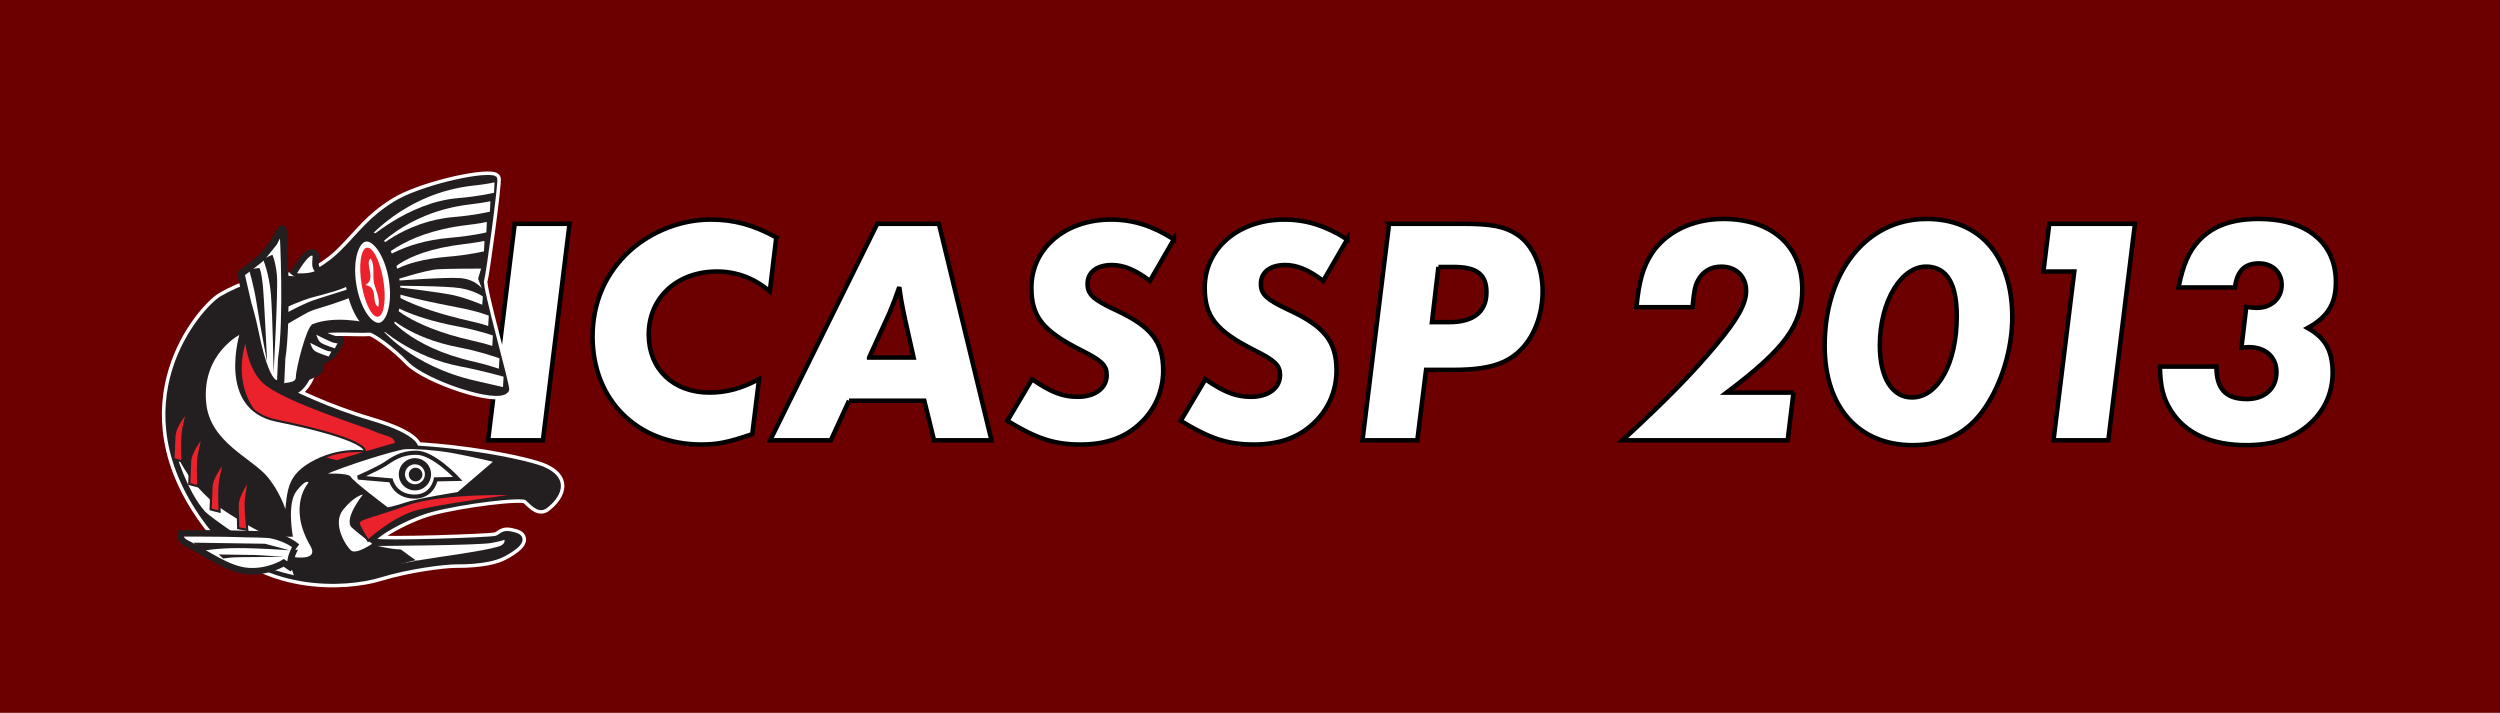
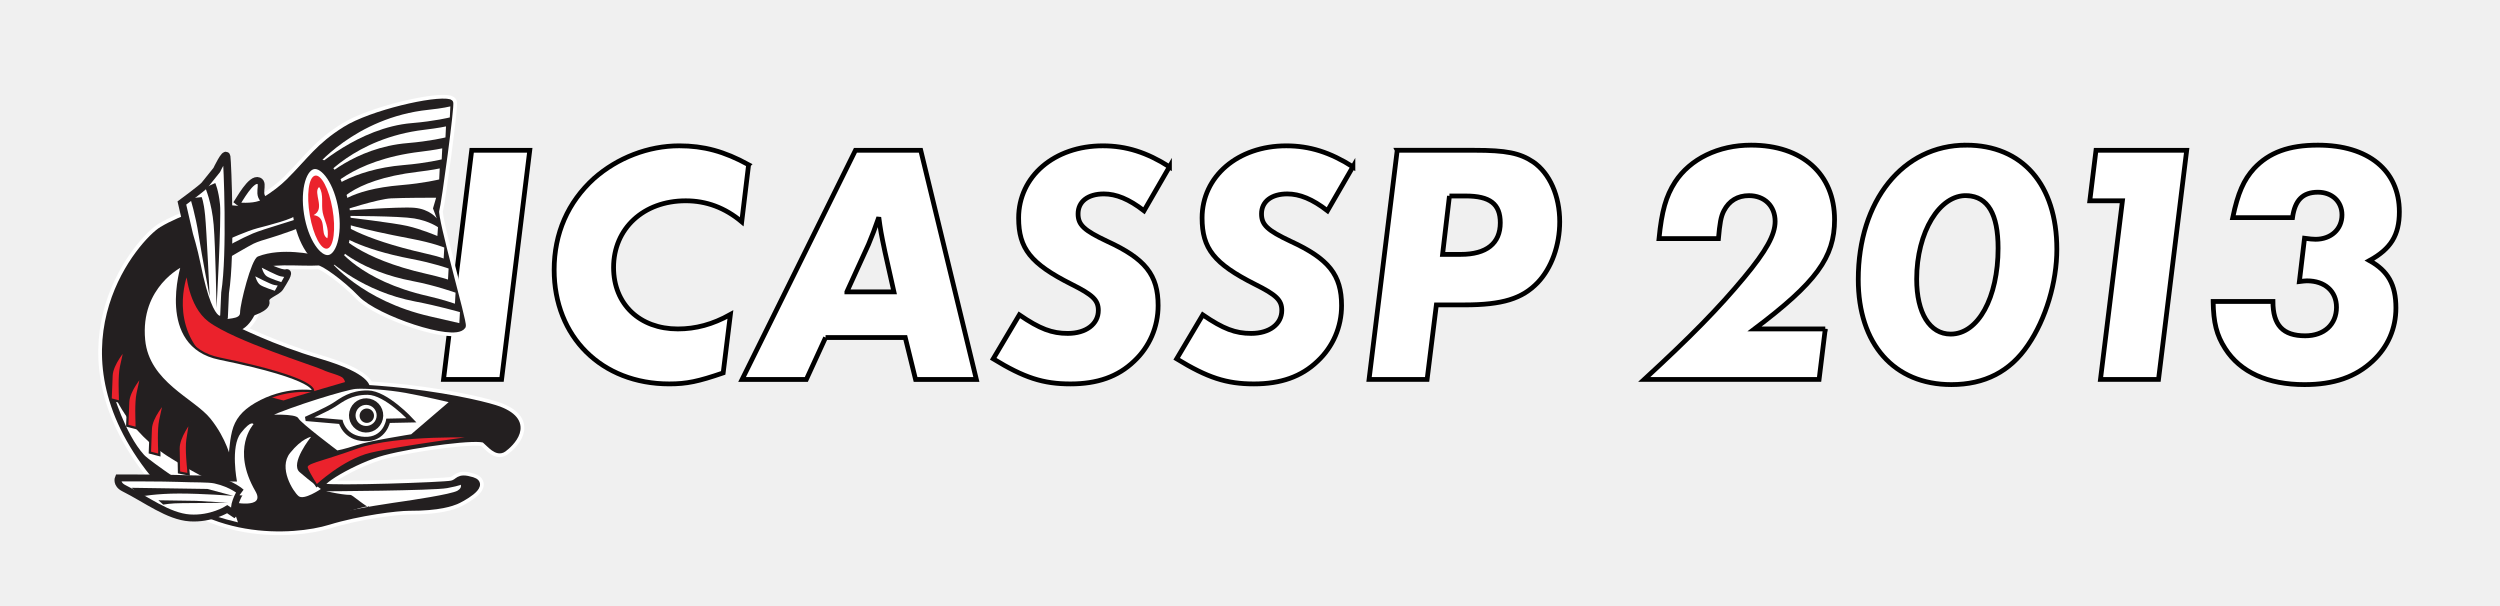
- <svg xmlns="http://www.w3.org/2000/svg" width="434.643" height="123.929" id="svg6052" version="1.1">
+ <svg xmlns="http://www.w3.org/2000/svg" width="410.637" height="99.483" id="svg6052" version="1.1">
  <defs id="defs6054">
    <clipPath id="clipPath3071" clipPathUnits="userSpaceOnUse">
      <path id="path3073" d="m 226.501,715.58 302.998,0 0,58.42 -302.998,0 0,-58.42 z" />
    </clipPath>
    <clipPath id="clipPath3047" clipPathUnits="userSpaceOnUse">
      <path id="path3049" d="m 226.501,715.58 302.998,0 0,58.42 -302.998,0 0,-58.42 z" />
    </clipPath>
    <clipPath id="clipPath3015" clipPathUnits="userSpaceOnUse">
      <path id="path3017" d="m 226.501,715.58 302.998,0 0,58.42 -302.998,0 0,-58.42 z" />
    </clipPath>
    <clipPath id="clipPath2999" clipPathUnits="userSpaceOnUse">
      <path id="path3001" d="m 226.501,715.58 302.998,0 0,58.42 -302.998,0 0,-58.42 z" />
    </clipPath>
  </defs>
-   <g id="layer2" transform="translate(-157.303,-464.5621)">
-     <rect style="color:#000000;fill:#6c0000;fill-opacity:1;fill-rule:nonzero;stroke:none;stroke-width:2;marker:none;visibility:visible;display:inline;overflow:visible;enable-background:accumulate" id="rect7646" width="434.643" height="123.929" x="157.303" y="464.562" />
+   <g id="layer2" transform="translate(-169.306,-478.7849)" style="display:none">
+     <rect style="color:#000000;fill:#6c0000;fill-opacity:1;fill-rule:nonzero;stroke:none;stroke-width:2;marker:none;visibility:visible;display:inline;overflow:visible;enable-background:accumulate" id="rect7646" width="410.637" height="99.483" x="169.306" y="478.785" />
  </g>
-   <g id="layer1" transform="translate(-157.303,-464.5621)">
+   <g id="layer1" transform="translate(-169.306,-478.7849)">
    <g id="g2995" transform="matrix(1.25,0,0,-1.25,-97.3044,1462.992)" />
    <g id="g8867" transform="translate(-0.3755353,-1.835752)">
      <g id="g8727">
        <path id="path3009" style="fill:#ffffff;fill-opacity:1;stroke:#000000;stroke-width:0.784;stroke-linecap:butt;stroke-linejoin:miter;stroke-miterlimit:4;stroke-opacity:1;stroke-dasharray:none" d="m 256.698,505.307 -9.536,0 -4.628,37.639 9.536,0 4.628,-37.639 z" />
        <path id="path3021" style="fill:#ffffff;fill-opacity:1;stroke:#000000;stroke-width:0.784;stroke-linecap:butt;stroke-linejoin:miter;stroke-miterlimit:4;stroke-opacity:1;stroke-dasharray:none" d="m 292.643,507.677 c -4.006,-2.201 -7.393,-3.104 -11.399,-3.104 -5.079,0 -10.158,1.975 -13.995,5.361 -4.289,3.894 -6.546,9.029 -6.546,15.01 0,11.004 7.787,18.735 18.905,18.735 2.877,0 4.74,-0.395 8.859,-1.806 l 1.185,-9.592 c -2.934,1.636 -5.699,2.37 -8.634,2.37 -6.264,0 -10.553,-4.064 -10.553,-10.101 0,-6.376 4.91,-10.947 11.851,-10.947 3.385,0 6.433,1.129 9.197,3.442 l 1.129,-9.367 z" />
        <path id="path3025" style="fill:#ffffff;fill-opacity:1;stroke:#000000;stroke-width:0.784;stroke-linecap:butt;stroke-linejoin:miter;stroke-miterlimit:4;stroke-opacity:1;stroke-dasharray:none" d="m 305.283,536.062 13.091,0 1.694,6.885 9.988,0 -9.141,-37.64 -10.721,0 -18.622,37.64 10.553,0 3.16,-6.885 z m 3.499,-7.505 3.555,-7.787 c 0.564,-1.355 1.073,-2.652 1.692,-4.457 0.282,2.087 0.339,2.482 1.016,5.699 l 1.468,6.546 -7.731,0 z" />
        <path id="path3029" style="fill:#ffffff;fill-opacity:1;stroke:#000000;stroke-width:0.784;stroke-linecap:butt;stroke-linejoin:miter;stroke-miterlimit:4;stroke-opacity:1;stroke-dasharray:none" d="m 361.769,508.016 c -3.724,-2.37 -7.11,-3.442 -10.947,-3.442 -7.956,0 -13.825,5.022 -13.825,11.85 0,5.022 1.975,7.506 8.69,10.891 3.499,1.75 4.401,2.596 4.401,4.289 0,2.257 -2.031,3.781 -5.022,3.781 -2.595,0 -4.57,-0.734 -7.956,-3.047 l -4.289,7.223 c 5.079,3.104 8.182,4.12 12.697,4.12 4.401,0 7.786,-1.185 10.439,-3.724 2.54,-2.371 3.95,-5.644 3.95,-9.143 0,-5.022 -2.087,-7.674 -8.351,-10.553 -3.837,-1.805 -4.796,-2.709 -4.796,-4.514 0,-2.031 1.636,-3.274 4.232,-3.274 2.031,0 4.119,0.848 6.601,2.765 l 4.176,-7.223 z" />
        <path id="path3033" style="fill:#ffffff;fill-opacity:1;stroke:#000000;stroke-width:0.784;stroke-linecap:butt;stroke-linejoin:miter;stroke-miterlimit:4;stroke-opacity:1;stroke-dasharray:none" d="m 391.902,508.016 c -3.725,-2.37 -7.11,-3.442 -10.947,-3.442 -7.956,0 -13.825,5.022 -13.825,11.85 0,5.022 1.975,7.506 8.69,10.891 3.499,1.75 4.401,2.596 4.401,4.289 0,2.257 -2.031,3.781 -5.022,3.781 -2.595,0 -4.57,-0.734 -7.956,-3.047 l -4.289,7.223 c 5.079,3.104 8.182,4.12 12.697,4.12 4.401,0 7.786,-1.185 10.439,-3.724 2.54,-2.371 3.95,-5.644 3.95,-9.143 0,-5.022 -2.087,-7.674 -8.351,-10.553 -3.837,-1.805 -4.796,-2.709 -4.796,-4.514 0,-2.031 1.636,-3.274 4.232,-3.274 2.031,0 4.119,0.848 6.601,2.765 l 4.176,-7.223 z" />
        <path id="path3037" style="fill:#ffffff;fill-opacity:1;stroke:#000000;stroke-width:0.784;stroke-linecap:butt;stroke-linejoin:miter;stroke-miterlimit:4;stroke-opacity:1;stroke-dasharray:none" d="m 399.181,505.307 -4.628,37.639 9.537,0 1.522,-12.245 4.628,0 c 6.207,0 9.48,-1.016 12.02,-3.669 2.257,-2.37 3.611,-6.094 3.611,-9.988 0,-4.232 -1.636,-7.956 -4.345,-9.819 -2.201,-1.468 -4.457,-1.919 -9.65,-1.919 l -12.696,0 z m 8.578,7.505 2.652,0 c 4.006,0 5.699,1.298 5.699,4.401 0,3.386 -2.257,5.192 -6.489,5.192 l -2.991,0 1.129,-9.594 z" />
        <path id="path3041" style="fill:#ffffff;fill-opacity:1;stroke:#000000;stroke-width:0.784;stroke-linecap:butt;stroke-linejoin:miter;stroke-miterlimit:4;stroke-opacity:1;stroke-dasharray:none" d="m 469.492,534.651 -11.625,0 c 10.101,-7.617 13.149,-11.738 13.149,-17.945 0,-7.505 -5.305,-12.245 -13.713,-12.245 -5.361,0 -9.989,2.257 -12.471,6.037 -1.524,2.37 -2.201,4.798 -2.652,9.311 l 9.762,0 c 0.226,-2.482 0.395,-3.611 0.902,-4.571 0.848,-1.636 2.257,-2.482 4.12,-2.482 2.54,0 4.289,1.692 4.289,4.232 0,2.201 -1.468,4.853 -5.079,9.197 -4.12,4.966 -8.746,9.706 -16.421,16.76 l 28.723,0 1.016,-8.295 z" />
        <path id="path3057" style="fill:#ffffff;fill-opacity:1;stroke:#000000;stroke-width:0.784;stroke-linecap:butt;stroke-linejoin:miter;stroke-miterlimit:4;stroke-opacity:1;stroke-dasharray:none" d="m 492.629,504.461 c -10.383,0 -17.719,9.141 -17.719,22.064 0,10.609 5.869,17.267 15.293,17.267 5.474,0 9.649,-2.144 12.584,-6.489 2.934,-4.289 4.74,-10.328 4.74,-15.744 0,-10.609 -5.643,-17.099 -14.898,-17.099 z m 0.169,8.295 c 3.386,0.17 5.079,2.991 5.079,8.634 0,8.126 -3.272,14.107 -7.786,14.107 -3.442,0 -5.588,-3.442 -5.588,-9.029 0,-7.731 3.781,-13.938 8.295,-13.713 z" />
        <path id="path3065" style="fill:#ffffff;fill-opacity:1;stroke:#000000;stroke-width:0.784;stroke-linecap:butt;stroke-linejoin:miter;stroke-miterlimit:4;stroke-opacity:1;stroke-dasharray:none" d="m 528.856,505.307 -14.898,0 -1.016,8.295 5.361,0 -3.611,29.344 9.536,0 4.628,-37.639 z" />
        <path id="path3077" style="fill:#ffffff;fill-opacity:1;stroke:#000000;stroke-width:0.784;stroke-linecap:butt;stroke-linejoin:miter;stroke-miterlimit:4;stroke-opacity:1;stroke-dasharray:none" d="m 533.201,530.137 c 0.056,3.499 0.564,5.53 1.975,7.731 2.482,3.894 6.997,5.925 13.035,5.925 4.798,0 8.409,-1.241 11.23,-3.894 2.482,-2.314 3.781,-5.361 3.781,-8.69 0,-3.837 -1.299,-6.095 -4.346,-7.787 3.499,-1.919 4.91,-4.176 4.91,-8.014 0,-6.771 -5.079,-10.947 -13.374,-10.947 -4.74,0 -8.014,1.185 -10.496,3.837 -1.692,1.863 -2.652,4.006 -3.499,8.07 l 9.819,0 c 0.395,-2.879 1.694,-4.176 4.176,-4.176 2.314,0 3.95,1.524 3.95,3.725 0,2.37 -1.806,4.006 -4.345,4.006 -0.507,0 -0.902,-0.056 -1.806,-0.17 l -0.846,7.111 c 0.451,-0.058 1.016,-0.114 1.241,-0.114 2.935,0 4.854,1.694 4.854,4.345 0,2.822 -2.033,4.684 -5.135,4.684 -3.669,0 -5.305,-1.749 -5.305,-5.643 l -9.819,0 z" />
      </g>
      <g id="g8739">
        <g id="g3079" transform="matrix(1.25,0,0,-1.25,226.4262,501.947)">
          <path d="m 0,0 c -3.518,-2.211 -4.544,-3.983 -7.404,-6.829 -1.607,-1.601 -4.813,-3.831 -6.899,-3.594 -2.878,0.326 -7.196,-1.19 -9.775,-2.731 -2.483,-1.483 -14.372,-14.687 -1.772,-31.283 7.036,-9.272 19.099,-8.405 23.575,-7.026 4.073,1.254 9.112,1.86 10.606,1.855 4.077,-0.015 5.671,0.647 6.177,0.842 0.507,0.195 4.111,2.089 2.141,2.685 -1.971,0.595 -1.646,-0.247 -2.723,-0.467 -1.075,-0.222 -15.5,-0.713 -16.887,-0.375 -1.386,0.337 4.193,3.606 7.906,4.589 4.328,1.146 12.681,2.201 13.392,1.604 0.713,-0.596 1.59,-1.771 2.42,-1.162 0.829,0.61 3.925,3.38 -0.61,5.109 -1.019,0.39 -5.351,1.562 -12.241,2.368 -2.286,0.267 -5.137,0.446 -5.137,0.446 0,0 0.344,1.517 -6.203,3.447 -6.544,1.931 -10.687,4.202 -11.718,4.534 -1.187,0.383 3.359,-2.586 4.156,7.874 0.09,1.187 5.167,0.588 7.463,0.745 0.616,0.043 3.588,-2.076 5.619,-4.195 2.336,-2.441 12.193,-5.765 13.273,-4.213 0.233,0.335 -3.785,14.196 -3.486,15.182 0.298,0.984 2.063,14.097 1.828,14.162 C 11.82,4.082 3.403,2.137 0,0" style="fill:#231f20;fill-opacity:1;fill-rule:nonzero;stroke:none" id="path3081" />
        </g>
        <g id="g3083" transform="matrix(1.25,0,0,-1.25,226.4262,501.947)">
          <path d="m 0,0 c -3.518,-2.211 -4.544,-3.983 -7.404,-6.829 -1.607,-1.601 -4.813,-3.831 -6.899,-3.594 -2.878,0.326 -7.196,-1.19 -9.775,-2.731 -2.483,-1.483 -14.372,-14.687 -1.772,-31.283 7.036,-9.272 19.099,-8.405 23.575,-7.026 4.073,1.254 9.112,1.86 10.606,1.855 4.077,-0.015 5.671,0.647 6.177,0.842 0.507,0.195 4.111,2.089 2.141,2.685 -1.971,0.595 -1.646,-0.247 -2.723,-0.467 -1.075,-0.222 -15.5,-0.713 -16.887,-0.375 -1.386,0.337 4.193,3.606 7.906,4.589 4.328,1.146 12.681,2.201 13.392,1.604 0.713,-0.596 1.59,-1.771 2.42,-1.162 0.829,0.61 3.925,3.38 -0.61,5.109 -1.019,0.39 -5.351,1.562 -12.241,2.368 -2.286,0.267 -5.137,0.446 -5.137,0.446 0,0 0.344,1.517 -6.203,3.447 -6.544,1.931 -10.687,4.202 -11.718,4.534 -1.187,0.383 3.359,-2.586 4.156,7.874 0.09,1.187 5.167,0.588 7.463,0.745 0.616,0.043 3.588,-2.076 5.619,-4.195 2.336,-2.441 12.193,-5.765 13.273,-4.213 0.233,0.335 -3.785,14.196 -3.486,15.182 0.298,0.984 2.063,14.097 1.828,14.162 C 11.82,4.082 3.403,2.137 0,0 z" style="fill:none;stroke:#ffffff;stroke-width:1.881;stroke-linecap:butt;stroke-linejoin:miter;stroke-miterlimit:4;stroke-opacity:1;stroke-dasharray:none" id="path3085" />
        </g>
        <g id="g3087" transform="matrix(1.25,0,0,-1.25,226.4262,501.947)">
          <path d="m 0,0 c -3.518,-2.211 -4.544,-3.983 -7.404,-6.829 -1.607,-1.601 -4.813,-3.831 -6.899,-3.594 -2.878,0.326 -7.196,-1.19 -9.776,-2.731 -2.482,-1.483 -14.371,-14.687 -1.773,-31.283 7.038,-9.272 19.101,-8.405 23.577,-7.026 4.072,1.254 9.111,1.86 10.605,1.855 4.078,-0.015 5.672,0.647 6.177,0.842 0.507,0.195 4.111,2.089 2.14,2.685 -1.97,0.595 -1.644,-0.247 -2.721,-0.467 -1.076,-0.222 -15.5,-0.713 -16.887,-0.375 -1.386,0.337 4.193,3.606 7.906,4.589 4.326,1.146 12.68,2.201 13.392,1.604 0.713,-0.596 1.59,-1.771 2.42,-1.162 0.829,0.61 3.924,3.38 -0.61,5.109 -1.02,0.39 -5.353,1.562 -12.241,2.368 -2.287,0.267 -5.138,0.446 -5.138,0.446 0,0 0.345,1.517 -6.202,3.447 -6.545,1.931 -10.688,4.202 -11.718,4.534 -1.187,0.383 3.359,-2.586 4.156,7.874 0.09,1.187 5.167,0.588 7.463,0.745 0.616,0.043 3.588,-2.076 5.617,-4.195 2.338,-2.441 12.195,-5.765 13.275,-4.213 0.232,0.335 -3.785,14.196 -3.488,15.182 C 12.17,-9.611 13.936,3.502 13.7,3.567 11.82,4.082 3.402,2.137 0,0" style="fill:#231f20;fill-opacity:1;fill-rule:nonzero;stroke:none" id="path3089" />
        </g>
        <g id="g3091" transform="matrix(1.25,0,0,-1.25,226.4262,501.947)">
          <path d="m 0,0 c -3.518,-2.211 -4.544,-3.983 -7.404,-6.829 -1.607,-1.601 -4.813,-3.831 -6.899,-3.594 -2.878,0.326 -7.196,-1.19 -9.776,-2.731 -2.482,-1.483 -14.371,-14.687 -1.773,-31.283 7.038,-9.272 19.101,-8.405 23.577,-7.026 4.072,1.254 9.111,1.86 10.605,1.855 4.078,-0.015 5.672,0.647 6.177,0.842 0.507,0.195 4.111,2.089 2.14,2.685 -1.97,0.595 -1.644,-0.247 -2.721,-0.467 -1.076,-0.222 -15.5,-0.713 -16.887,-0.375 -1.386,0.337 4.193,3.606 7.906,4.589 4.326,1.146 12.68,2.201 13.392,1.604 0.713,-0.596 1.59,-1.771 2.42,-1.162 0.829,0.61 3.924,3.38 -0.61,5.109 -1.02,0.39 -5.353,1.562 -12.241,2.368 -2.287,0.267 -5.138,0.446 -5.138,0.446 0,0 0.345,1.517 -6.202,3.447 -6.545,1.931 -10.688,4.202 -11.718,4.534 -1.187,0.383 3.359,-2.586 4.156,7.874 0.09,1.187 5.167,0.588 7.463,0.745 0.616,0.043 3.588,-2.076 5.617,-4.195 2.338,-2.441 12.195,-5.765 13.275,-4.213 0.232,0.335 -3.785,14.196 -3.488,15.182 C 12.17,-9.611 13.936,3.502 13.7,3.567 11.82,4.082 3.402,2.137 0,0 z" style="fill:none;stroke:#231f20;stroke-width:0.908;stroke-linecap:butt;stroke-linejoin:miter;stroke-miterlimit:4;stroke-opacity:1;stroke-dasharray:none" id="path3093" />
        </g>
        <g id="g3095" transform="matrix(1.25,0,0,-1.25,223.1075,561.1296)">
          <path d="m 0,0 c 0,0 14.193,0.078 16,0.418 1.807,0.341 1.885,0.499 1.885,0.499 0,0 0.419,-0.63 -0.444,-1.126 C 16.576,-0.708 10.971,-1.52 10.265,-1.625 9.558,-1.73 3.745,-2.54 1.623,-3.221 -0.498,-3.902 0,0 0,0" style="fill:#ffffff;fill-opacity:1;fill-rule:nonzero;stroke:none" id="path3097" />
        </g>
        <g id="g3099" transform="matrix(1.25,0,0,-1.25,223.1075,561.1296)">
          <path d="m 0,0 c 0,0 14.193,0.078 16,0.418 1.807,0.341 1.885,0.499 1.885,0.499 0,0 0.419,-0.63 -0.444,-1.126 C 16.576,-0.708 10.971,-1.52 10.265,-1.625 9.558,-1.73 3.745,-2.54 1.623,-3.221 -0.498,-3.902 0,0 0,0 z" style="fill:none;stroke:#231f20;stroke-width:0.303;stroke-linecap:butt;stroke-linejoin:miter;stroke-miterlimit:4;stroke-opacity:1;stroke-dasharray:none" id="path3101" />
        </g>
        <g id="g3103" transform="matrix(1.25,0,0,-1.25,229.327,544.1091)">
          <path d="m 0,0 c 0,0 -10.266,-2.828 -11.942,-4.948 -1.676,-2.123 -1.388,-2.698 -1.31,-3.274 0.079,-0.577 0.734,-4.976 1.31,-5.841 0.576,-0.863 0.681,-1.335 1.074,-1.493 0.393,-0.156 0.733,-0.078 0.733,-0.078 0,0 -0.577,-0.917 0.445,-1.204 1.021,-0.288 2.619,-0.76 3.353,-0.629 0.733,0.13 1.833,0.183 2.513,0.419 0.68,0.237 4.725,1.61 4.601,1.237 -0.083,-0.248 -2.225,1.566 -2.401,1.565 -1.337,-0.002 -3.823,0.63 -3.98,0.681 -0.159,0.052 -2.017,2.425 -1.676,3.274 0.104,0.261 1.413,0.654 2.409,1.047 0.995,0.392 4.138,1.388 5.028,1.624 0.889,0.235 5.76,0.654 9.008,0.916 3.248,0.262 5.001,0.078 5.001,0.078 l 0.63,0.236 1.649,-0.628 c 0,0 1.127,-1.1 1.362,-1.048 0.236,0.053 2.618,1.755 2.174,2.803 -0.445,1.046 -0.655,1.492 -1.886,1.911 -1.231,0.419 -8.091,2.017 -10.998,2.305 C 4.189,-0.759 0,0 0,0" style="fill:#231f20;fill-opacity:1;fill-rule:nonzero;stroke:none" id="path3105" />
        </g>
        <g id="g3107" transform="matrix(1.25,0,0,-1.25,212.964,524.1509)">
          <path d="M 0,0 C 0,0 2.351,-1.217 2.97,-1.013 3.589,-0.812 2.628,-2.265 2.198,-2.959 1.766,-3.655 0.099,-3.942 0.331,-4.815 c 0.233,-0.871 -2.194,-1.529 -2.194,-1.529 0,0 0.21,1.902 0.646,3.626 C -0.781,-0.994 0,0 0,0" style="fill:#231f20;fill-opacity:1;fill-rule:nonzero;stroke:none" id="path3109" />
        </g>
        <g id="g3111" transform="matrix(1.25,0,0,-1.25,212.964,524.1509)">
          <path d="M 0,0 C 0,0 2.351,-1.217 2.97,-1.013 3.589,-0.812 2.628,-2.265 2.198,-2.959 1.766,-3.655 0.099,-3.942 0.331,-4.815 c 0.233,-0.871 -2.194,-1.529 -2.194,-1.529 0,0 0.21,1.902 0.646,3.626 C -0.781,-0.994 0,0 0,0 z" style="fill:none;stroke:#231f20;stroke-width:0.908;stroke-linecap:butt;stroke-linejoin:miter;stroke-miterlimit:4;stroke-opacity:1;stroke-dasharray:none" id="path3113" />
        </g>
        <g id="g3115" transform="matrix(1.25,0,0,-1.25,229.9301,543.9736)">
          <path d="m 0,0 c 0,0 -9.277,-1.834 -11.01,-2.715 -3.064,-1.556 -4.081,-3.214 -3.382,-6.04 0.701,-2.826 0.948,-5.728 2.179,-6.416 1.231,-0.686 -2.853,6.156 -0.599,9.345 C -10.556,-2.636 0,0 0,0" style="fill:#231f20;fill-opacity:1;fill-rule:nonzero;stroke:none" id="path3117" />
        </g>
        <g id="g3119" transform="matrix(1.25,0,0,-1.25,222.382,560.9406)">
          <path d="m 0,0 c 0,0 -2.217,-1.529 -2.929,-0.933 -0.713,0.596 -2.684,3.706 -1.116,5.664 1.568,1.957 2.76,2.126 2.76,2.126 0,0 -2.813,-3.5 -1.502,-4.641 C -1.478,1.076 0,0 0,0" style="fill:#ffffff;fill-opacity:1;fill-rule:nonzero;stroke:none" id="path3121" />
        </g>
        <g id="g3123" transform="matrix(1.25,0,0,-1.25,188.1817,544.8791)">
          <path d="m 0,0 c 0,0 1.88,-5.296 7.659,-8.808 0.588,-0.357 4.852,-3.063 6,-3.063 l 2.681,0 c 0,0 -0.894,4.594 0.51,6.382 1.404,1.787 1.66,1.149 1.66,1.149 0,0 -2.98,-3.222 0.255,-8.808 1.404,-2.425 -3.192,-1.404 -3.192,-1.404 l 0.894,-2.681 c 0,0 -2.681,0.638 -3.447,1.021 -0.765,0.383 -1.659,2.681 -1.659,2.681 0,0 -6.422,4.274 -7.233,5.165 C 1.575,-5.557 0,0 0,0" style="fill:#ffffff;fill-opacity:1;fill-rule:nonzero;stroke:none" id="path3125" />
        </g>
        <g id="g3127" transform="matrix(1.25,0,0,-1.25,208.4505,562.8996)">
          <path d="m 0,0 c -0.475,-1.271 0.053,-1.896 0.053,-1.896 l -1.207,0.811 c 0,0 -2.1,-1.335 -4.929,-1.146 -2.827,0.19 -5.691,2.417 -8.646,3.898 -1.083,0.542 -0.733,1.357 -0.733,1.357 0,0 6.154,0.004 7.888,-0.071 C -5.461,2.861 -3.626,2.938 -2.736,2.74 -0.467,2.235 0.684,1.147 0.684,1.147 0.684,1.147 0.475,1.269 0,0" style="fill:#ffffff;fill-opacity:1;fill-rule:nonzero;stroke:none" id="path3129" />
        </g>
        <g id="g3131" transform="matrix(1.25,0,0,-1.25,208.4505,562.8996)">
          <path d="m 0,0 c -0.475,-1.271 0.053,-1.896 0.053,-1.896 l -1.207,0.811 c 0,0 -2.1,-1.335 -4.929,-1.146 -2.827,0.19 -5.691,2.417 -8.646,3.898 -1.083,0.542 -0.733,1.357 -0.733,1.357 0,0 6.154,0.004 7.888,-0.071 C -5.461,2.861 -3.626,2.938 -2.736,2.74 -0.467,2.235 0.684,1.147 0.684,1.147 0.684,1.147 0.475,1.269 0,0 z" style="fill:none;stroke:#231f20;stroke-width:0.908;stroke-linecap:butt;stroke-linejoin:miter;stroke-miterlimit:4;stroke-opacity:1;stroke-dasharray:none" id="path3133" />
        </g>
        <g id="g3135" transform="matrix(1.25,0,0,-1.25,248.509,552.3247)">
          <path d="m 0,0 c 0,0 -10.963,0.435 -16.137,-1.433 -5.176,-1.869 -6.901,-1.94 -6.613,-2.731 0.287,-0.791 1.294,-2.301 1.294,-2.301 0,0 3.571,3.348 7.105,4.186 C -10.372,-1.335 0,0 0,0" style="fill:#eb222c;fill-opacity:1;fill-rule:nonzero;stroke:none" id="path3137" />
        </g>
        <g id="g3139" transform="matrix(1.25,0,0,-1.25,248.509,552.3247)">
          <path d="m 0,0 c 0,0 -10.963,0.435 -16.137,-1.433 -5.176,-1.869 -6.901,-1.94 -6.613,-2.731 0.287,-0.791 1.294,-2.301 1.294,-2.301 0,0 3.571,3.348 7.105,4.186 C -10.372,-1.335 0,0 0,0 z" style="fill:none;stroke:#231f20;stroke-width:0.303;stroke-linecap:butt;stroke-linejoin:miter;stroke-miterlimit:4;stroke-opacity:1;stroke-dasharray:none" id="path3141" />
        </g>
        <g id="g3143" transform="matrix(1.25,0,0,-1.25,216.9033,511.0224)">
          <path d="M 0,0 C 0,0 4.097,-0.98 4.815,-3.019 6.612,-8.122 4.539,-9.586 4.24,-10.063" style="fill:none;stroke:#231f20;stroke-width:0.908;stroke-linecap:butt;stroke-linejoin:miter;stroke-miterlimit:4;stroke-opacity:1;stroke-dasharray:none" id="path3145" />
        </g>
        <g id="g3147" transform="matrix(1.25,0,0,-1.25,200.4277,525.3025)">
          <path d="m 0,0 c 0,0 0.27,-4.409 2.88,-6.389 3.302,-2.506 14.038,-5.849 14.938,-6.3 0.9,-0.45 2.43,-0.72 2.79,-1.169 0.36,-0.451 0.27,-0.72 0.27,-0.72 0,0 -7.281,-2.107 -8.209,-2.458 0,0 -6.549,1.289 -10.869,6.147 C -2.519,-6.03 0,0 0,0" style="fill:#eb222c;fill-opacity:1;fill-rule:nonzero;stroke:none" id="path3149" />
        </g>
        <g id="g3151" transform="matrix(1.25,0,0,-1.25,200.4277,525.3025)">
          <path d="m 0,0 c 0,0 0.27,-4.409 2.88,-6.389 3.302,-2.506 14.038,-5.849 14.938,-6.3 0.9,-0.45 2.43,-0.72 2.79,-1.169 0.36,-0.451 0.27,-0.72 0.27,-0.72 0,0 -7.281,-2.107 -8.209,-2.458 0,0 -6.549,1.289 -10.869,6.147 C -2.519,-6.03 0,0 0,0 z" style="fill:none;stroke:#231f20;stroke-width:0.303;stroke-linecap:butt;stroke-linejoin:miter;stroke-miterlimit:4;stroke-opacity:1;stroke-dasharray:none" id="path3153" />
        </g>
        <g id="g3155" transform="matrix(1.25,0,0,-1.25,206.6702,523.0844)">
          <path d="m 0,0 c 0,0 3.091,1.82 3.675,2.095 0.584,0.275 1.374,0.515 2.198,0.756 0.824,0.24 4.465,1.442 4.808,1.854 0.343,0.412 1.34,2.404 1.34,2.404 0,0 1.235,-0.893 1.167,-3.812 -0.068,-2.92 -1.511,-2.954 -1.511,-2.954 0,0 -4.25,0.993 -7.308,-0.21 -0.795,-0.312 -2.263,-6.112 -2.263,-7.243 0,-1.226 -2.164,-0.736 -2.717,-1.283 -0.786,-0.781 -0.006,4.031 -0.006,4.031 0,0 0.48,2.713 0.514,3.091 C -0.069,-0.893 0,0 0,0" style="fill:#ffffff;fill-opacity:1;fill-rule:nonzero;stroke:none" id="path3157" />
        </g>
        <g id="g3159" transform="matrix(1.25,0,0,-1.25,206.6702,523.0844)">
          <path d="m 0,0 c 0,0 3.091,1.82 3.675,2.095 0.584,0.275 1.374,0.515 2.198,0.756 0.824,0.24 4.465,1.442 4.808,1.854 0.343,0.412 1.34,2.404 1.34,2.404 0,0 1.235,-0.893 1.167,-3.812 -0.068,-2.92 -1.511,-2.954 -1.511,-2.954 0,0 -4.25,0.993 -7.308,-0.21 -0.795,-0.312 -2.263,-6.112 -2.263,-7.243 0,-1.226 -2.164,-0.736 -2.717,-1.283 -0.786,-0.781 -0.006,4.031 -0.006,4.031 0,0 0.48,2.713 0.514,3.091 C -0.069,-0.893 0,0 0,0 z" style="fill:none;stroke:#231f20;stroke-width:0.303;stroke-linecap:butt;stroke-linejoin:miter;stroke-miterlimit:4;stroke-opacity:1;stroke-dasharray:none" id="path3161" />
        </g>
        <g id="g3163" transform="matrix(1.25,0,0,-1.25,199.5866,524.2371)">
          <path d="m 0,0 c 0,0 -3.317,-10.543 4.905,-12.225 13.281,-2.717 12.3,-4.301 12.3,-4.301 0,0 -3.699,0.593 -7.548,-1.671 -1.688,-0.992 -2.563,-2.103 -2.941,-3.612 -0.377,-1.509 -0.453,-3.622 -0.453,-3.622 0,0 -0.528,2.566 -2.64,5.207 -2.114,2.641 -8.082,4.817 -8.621,10.436 C -5.677,-2.694 0,0 0,0" style="fill:#ffffff;fill-opacity:1;fill-rule:nonzero;stroke:none" id="path3165" />
        </g>
        <g id="g3167" transform="matrix(1.25,0,0,-1.25,199.5866,524.2371)">
          <path d="m 0,0 c 0,0 -3.317,-10.543 4.905,-12.225 13.281,-2.717 12.3,-4.301 12.3,-4.301 0,0 -3.699,0.593 -7.548,-1.671 -1.688,-0.992 -2.563,-2.103 -2.941,-3.612 -0.377,-1.509 -0.453,-3.622 -0.453,-3.622 0,0 -0.528,2.566 -2.64,5.207 -2.114,2.641 -8.082,4.817 -8.621,10.436 C -5.677,-2.694 0,0 0,0 z" style="fill:none;stroke:#231f20;stroke-width:0.303;stroke-linecap:butt;stroke-linejoin:miter;stroke-miterlimit:4;stroke-opacity:1;stroke-dasharray:none" id="path3169" />
        </g>
        <g id="g3171" transform="matrix(1.25,0,0,-1.25,191.2852,560.7427)">
          <path d="m 0,0 9.962,-0.151 3.395,-0.905 c 0,0 -4.075,0.301 -7.093,0.301 -3.018,0 -4.981,-0.378 -4.981,-0.378 L 0,0 z" style="fill:#231f20;fill-opacity:1;fill-rule:nonzero;stroke:none" id="path3173" />
        </g>
        <g id="g3175" transform="matrix(1.25,0,0,-1.25,195.6961,562.7939)">
          <path d="M 0,0 4.981,-0.075 9.15,-0.321 c 0,0 -4.51,-0.057 -6.019,-0.057 -1.509,0 -2.491,-0.189 -2.491,-0.189 L 0,0 z" style="fill:#231f20;fill-opacity:1;fill-rule:nonzero;stroke:none" id="path3177" />
        </g>
        <g id="g3179" transform="matrix(1.25,0,0,-1.25,207.0384,519.8044)">
          <path d="m 0,0 c 0,0 2.491,1.132 3.925,1.51 1.433,0.377 4.753,1.207 5.206,1.811 0.453,0.603 1.284,2.263 1.284,2.263 l 0.829,-0.528 c 0,0 -0.981,-2.113 -1.509,-2.415 C 9.207,2.34 4.83,1.132 3.396,0.528 1.962,-0.075 -0.226,-1.283 -0.226,-1.283 L 0,0 z" style="fill:#ffffff;fill-opacity:1;fill-rule:nonzero;stroke:none" id="path3181" />
        </g>
        <g id="g3183" transform="matrix(1.25,0,0,-1.25,207.0384,519.8044)">
          <path d="m 0,0 c 0,0 2.491,1.132 3.925,1.51 1.433,0.377 4.753,1.207 5.206,1.811 0.453,0.603 1.284,2.263 1.284,2.263 l 0.829,-0.528 c 0,0 -0.981,-2.113 -1.509,-2.415 C 9.207,2.34 4.83,1.132 3.396,0.528 1.962,-0.075 -0.226,-1.283 -0.226,-1.283 L 0,0 z" style="fill:none;stroke:#231f20;stroke-width:0.303;stroke-linecap:butt;stroke-linejoin:miter;stroke-miterlimit:4;stroke-opacity:1;stroke-dasharray:none" id="path3185" />
        </g>
        <g id="g3187" transform="matrix(1.25,0,0,-1.25,200.5885,557.4906)">
          <path d="m 0,0 c 0,0 -0.275,2.555 -0.089,3.734 0.183,1.178 0.369,2.357 0.369,2.357 0,0 -1.573,-2.024 -1.547,-3.55 0.025,-1.525 0.064,-3.126 0.064,-3.126 L 0.062,-0.831 0,0 z" style="fill:#eb222c;fill-opacity:1;fill-rule:nonzero;stroke:none" id="path3189" />
        </g>
        <g id="g3191" transform="matrix(1.25,0,0,-1.25,200.5885,557.4906)">
          <path d="m 0,0 c 0,0 -0.275,2.555 -0.089,3.734 0.183,1.178 0.369,2.357 0.369,2.357 0,0 -1.573,-2.024 -1.547,-3.55 0.025,-1.525 0.064,-3.126 0.064,-3.126 L 0.062,-0.831 0,0 z" style="fill:none;stroke:#231f20;stroke-width:0.303;stroke-linecap:butt;stroke-linejoin:miter;stroke-miterlimit:4;stroke-opacity:1;stroke-dasharray:none" id="path3193" />
        </g>
        <g id="g3195" transform="matrix(1.25,0,0,-1.25,195.8401,554.3184)">
          <path d="m 0,0 c 0,0 -0.121,2.567 0.135,3.733 0.254,1.164 0.512,2.331 0.512,2.331 0,0 -1.694,-1.926 -1.759,-3.45 -0.066,-1.525 -0.124,-3.125 -0.124,-3.125 L 0.012,-0.835 0,0 z" style="fill:#eb222c;fill-opacity:1;fill-rule:nonzero;stroke:none" id="path3197" />
        </g>
        <g id="g3199" transform="matrix(1.25,0,0,-1.25,195.8401,554.3184)">
          <path d="m 0,0 c 0,0 -0.121,2.567 0.135,3.733 0.254,1.164 0.512,2.331 0.512,2.331 0,0 -1.694,-1.926 -1.759,-3.45 -0.066,-1.525 -0.124,-3.125 -0.124,-3.125 L 0.012,-0.835 0,0 z" style="fill:none;stroke:#231f20;stroke-width:0.303;stroke-linecap:butt;stroke-linejoin:miter;stroke-miterlimit:4;stroke-opacity:1;stroke-dasharray:none" id="path3201" />
        </g>
        <g id="g3203" transform="matrix(1.25,0,0,-1.25,192.1257,549.9094)">
          <path d="m 0,0 c 0,0 -0.121,2.567 0.135,3.733 0.255,1.166 0.51,2.331 0.51,2.331 0,0 -1.692,-1.925 -1.758,-3.449 -0.064,-1.526 -0.122,-3.126 -0.122,-3.126 L 0.013,-0.833 0,0 z" style="fill:#eb222c;fill-opacity:1;fill-rule:nonzero;stroke:none" id="path3205" />
        </g>
        <g id="g3207" transform="matrix(1.25,0,0,-1.25,192.1257,549.9094)">
          <path d="m 0,0 c 0,0 -0.121,2.567 0.135,3.733 0.255,1.166 0.51,2.331 0.51,2.331 0,0 -1.692,-1.925 -1.758,-3.449 -0.064,-1.526 -0.122,-3.126 -0.122,-3.126 L 0.013,-0.833 0,0 z" style="fill:none;stroke:#231f20;stroke-width:0.303;stroke-linecap:butt;stroke-linejoin:miter;stroke-miterlimit:4;stroke-opacity:1;stroke-dasharray:none" id="path3209" />
        </g>
        <g id="g3211" transform="matrix(1.25,0,0,-1.25,189.391,545.5698)">
          <path d="m 0,0 c 0,0 -0.121,2.566 0.134,3.733 0.255,1.165 0.511,2.331 0.511,2.331 0,0 -1.692,-1.926 -1.758,-3.451 -0.065,-1.524 -0.123,-3.124 -0.123,-3.124 L 0.012,-0.834 0,0 z" style="fill:#eb222c;fill-opacity:1;fill-rule:nonzero;stroke:none" id="path3213" />
        </g>
        <g id="g3215" transform="matrix(1.25,0,0,-1.25,189.391,545.5698)">
          <path d="m 0,0 c 0,0 -0.121,2.566 0.134,3.733 0.255,1.165 0.511,2.331 0.511,2.331 0,0 -1.692,-1.926 -1.758,-3.451 -0.065,-1.524 -0.123,-3.124 -0.123,-3.124 L 0.012,-0.834 0,0 z" style="fill:none;stroke:#231f20;stroke-width:0.303;stroke-linecap:butt;stroke-linejoin:miter;stroke-miterlimit:4;stroke-opacity:1;stroke-dasharray:none" id="path3217" />
        </g>
        <g id="g3219" transform="matrix(1.25,0,0,-1.25,206.6533,528.7143)">
          <path d="m 0,0 c 0.815,5.157 0.302,17.161 0.193,17.894 -0.108,0.735 -1.288,-1.757 -1.288,-1.757 0,0 -1.245,-1.566 -1.596,-1.985 -0.35,-0.42 -2.987,-2.352 -2.987,-2.352 l 0.964,-4.179 c 0,0 0.574,-1.841 1.008,-3.987 1.902,-9.41 3.563,-6.834 3.563,-6.834 L 0,0 z" style="fill:#ffffff;fill-opacity:1;fill-rule:nonzero;stroke:none" id="path3221" />
        </g>
        <g id="g3223" transform="matrix(1.25,0,0,-1.25,206.6533,528.7143)">
          <path d="m 0,0 c 0.815,5.157 0.302,17.161 0.193,17.894 -0.108,0.735 -1.288,-1.757 -1.288,-1.757 0,0 -1.245,-1.566 -1.596,-1.985 -0.35,-0.42 -2.987,-2.352 -2.987,-2.352 l 0.964,-4.179 c 0,0 0.574,-1.841 1.008,-3.987 1.902,-9.41 3.563,-6.834 3.563,-6.834 L 0,0 z" style="fill:none;stroke:#231f20;stroke-width:1.019;stroke-linecap:butt;stroke-linejoin:miter;stroke-miterlimit:4;stroke-opacity:1;stroke-dasharray:none" id="path3225" />
        </g>
        <g id="g3227" transform="matrix(1.25,0,0,-1.25,205.0407,510.6857)">
          <path d="m 0,0 -1.324,-0.59 c 0,0 0.87,-1.966 1.114,-4.911 0.242,-2.945 0.375,-10.925 0.375,-10.925 0,0 0.649,11.713 0.459,13.605 C 0.434,-0.929 0,0 0,0" style="fill:#231f20;fill-opacity:1;fill-rule:nonzero;stroke:none" id="path3229" />
        </g>
        <g id="g3231" transform="matrix(1.25,0,0,-1.25,202.8005,512.9963)">
          <path d="m 0,0 -1.493,-0.155 c 0,0 0.686,-2.133 1.113,-4.91 0.439,-2.84 1.5,-8.383 1.432,-7.927 0,0 -0.407,8.714 -0.596,10.606 C 0.265,-0.494 0,0 0,0" style="fill:#231f20;fill-opacity:1;fill-rule:nonzero;stroke:none" id="path3233" />
        </g>
        <g id="g3235" transform="matrix(1.25,0,0,-1.25,208.4581,514.1891)">
          <path d="M 0,0 C 0.433,0.561 1.954,3.528 2.983,3.098 3.845,2.737 2.526,1.076 3.985,0.449 3.014,-0.288 1.512,-0.274 0.344,-0.228" style="fill:#ffffff;fill-opacity:1;fill-rule:nonzero;stroke:#231f20;stroke-width:0.908;stroke-linecap:butt;stroke-linejoin:miter;stroke-miterlimit:4;stroke-opacity:1;stroke-dasharray:none" id="path3237" />
        </g>
        <g id="g3239" transform="matrix(1.25,0,0,-1.25,213.7164,548.9402)">
          <path d="M 0,0 C 3.049,1.401 10.299,3.626 11.535,3.708 12.771,3.79 15.767,3.591 18.074,3.18 20.38,2.766 24.057,1.895 24.057,1.895 l -5.189,-4.449 c 0,0 -5.526,-0.867 -7.171,-1.423 -1.645,-0.553 -2.634,-0.718 -2.634,-0.718 0,0 -4.943,3.707 -5.191,4.284 C 3.625,0.165 0,0 0,0" style="fill:#ffffff;fill-opacity:1;fill-rule:nonzero;stroke:none" id="path3241" />
        </g>
        <g id="g3243" transform="matrix(1.25,0,0,-1.25,213.7164,548.9402)">
          <path d="M 0,0 C 3.049,1.401 10.299,3.626 11.535,3.708 12.771,3.79 15.767,3.591 18.074,3.18 20.38,2.766 24.057,1.895 24.057,1.895 l -5.189,-4.449 c 0,0 -5.526,-0.867 -7.171,-1.423 -1.645,-0.553 -2.634,-0.718 -2.634,-0.718 0,0 -4.943,3.707 -5.191,4.284 C 3.625,0.165 0,0 0,0 z" style="fill:none;stroke:#231f20;stroke-width:0.303;stroke-linecap:butt;stroke-linejoin:miter;stroke-miterlimit:4;stroke-opacity:1;stroke-dasharray:none" id="path3245" />
        </g>
        <g id="g3247" transform="matrix(1.25,0,0,-1.25,219.919,549.4201)">
          <path d="m 0,0 c 0,0 2.705,1.198 3.709,1.842 1.005,0.644 2.172,1.622 4.433,1.605 2.406,-0.018 5.74,-3.637 5.74,-3.637 L 10.81,-0.254 c 0,0 -0.425,-2.489 -3.077,-2.397 -2.651,0.092 -3.142,2.255 -3.142,2.255 L 0,0 z" style="fill:#ffffff;fill-opacity:1;fill-rule:nonzero;stroke:none" id="path3249" />
        </g>
        <g id="g3251" transform="matrix(1.25,0,0,-1.25,219.919,549.4201)">
          <path d="m 0,0 c 0,0 2.705,1.198 3.709,1.842 1.005,0.644 2.172,1.622 4.433,1.605 2.406,-0.018 5.74,-3.637 5.74,-3.637 L 10.81,-0.254 c 0,0 -0.425,-2.489 -3.077,-2.397 -2.651,0.092 -3.142,2.255 -3.142,2.255 L 0,0 z" style="fill:none;stroke:#231f20;stroke-width:0.575;stroke-linecap:butt;stroke-linejoin:miter;stroke-miterlimit:4;stroke-opacity:1;stroke-dasharray:none" id="path3253" />
        </g>
        <g id="g3255" transform="matrix(1.25,0,0,-1.25,232.0318,549.3688)">
          <path d="M 0,0 C 0.228,0.98 -0.382,1.958 -1.361,2.183 -2.339,2.411 -3.316,1.801 -3.544,0.823 -3.771,-0.156 -3.161,-1.135 -2.183,-1.36 -1.204,-1.588 -0.227,-0.978 0,0" style="fill:#ffffff;fill-opacity:1;fill-rule:nonzero;stroke:none" id="path3257" />
        </g>
        <g id="g3259" transform="matrix(1.25,0,0,-1.25,232.0318,549.3688)">
          <path d="M 0,0 C 0.228,0.98 -0.382,1.958 -1.361,2.183 -2.339,2.411 -3.316,1.801 -3.544,0.823 -3.771,-0.156 -3.161,-1.135 -2.183,-1.36 -1.204,-1.588 -0.227,-0.978 0,0 z" style="fill:none;stroke:#231f20;stroke-width:0.863;stroke-linecap:butt;stroke-linejoin:miter;stroke-miterlimit:4;stroke-opacity:1;stroke-dasharray:none" id="path3261" />
        </g>
        <g id="g3263" transform="matrix(1.25,0,0,-1.25,231.0935,548.6784)">
          <path d="M 0,0 C -0.098,0.513 -0.595,0.85 -1.108,0.751 -1.621,0.652 -1.957,0.155 -1.859,-0.358 -1.76,-0.87 -1.264,-1.207 -0.751,-1.108 -0.238,-1.009 0.099,-0.513 0,0" style="fill:#231f20;fill-opacity:1;fill-rule:nonzero;stroke:none" id="path3265" />
        </g>
        <g id="g3267" transform="matrix(1.25,0,0,-1.25,243.6535,498.0974)">
          <path d="m 0,0 -0.069,-1.449 c 0,0 -2.035,-0.503 -4.98,-0.745 -7.036,-0.58 -12.885,-6.018 -12.885,-6.018 0,0 5.355,6.757 15.079,7.769 C -0.964,-0.247 0,0 0,0" style="fill:#ffffff;fill-opacity:1;fill-rule:nonzero;stroke:none" id="path3269" />
        </g>
        <g id="g3271" transform="matrix(1.25,0,0,-1.25,242.9386,501.3832)">
          <path d="m 0,0 -0.069,-1.449 c 0,0 -2.035,-0.502 -4.98,-0.745 -7.035,-0.579 -11.407,-4.955 -11.407,-4.955 0,0 4.372,5.611 13.601,6.706 C -0.966,-0.219 0,0 0,0" style="fill:#ffffff;fill-opacity:1;fill-rule:nonzero;stroke:none" id="path3273" />
        </g>
        <g id="g3275" transform="matrix(1.25,0,0,-1.25,242.3217,504.9878)">
          <path d="m 0,0 -0.071,-1.449 c 0,0 -2.034,-0.502 -4.979,-0.745 -7.036,-0.579 -10.315,-3.617 -10.315,-3.617 0,0 3.279,4.273 12.509,5.368 C -0.967,-0.219 0,0 0,0" style="fill:#ffffff;fill-opacity:1;fill-rule:nonzero;stroke:none" id="path3277" />
        </g>
        <g id="g3279" transform="matrix(1.25,0,0,-1.25,241.9099,508.2832)">
          <path d="m 0,0 -0.07,-1.449 c 0,0 -2.035,-0.502 -4.98,-0.745 -7.036,-0.579 -8.689,-2.813 -8.689,-2.813 0,0 1.653,3.47 10.883,4.563 C -0.967,-0.219 0,0 0,0" style="fill:#ffffff;fill-opacity:1;fill-rule:nonzero;stroke:none" id="path3281" />
        </g>
        <g id="g3283" transform="matrix(1.25,0,0,-1.25,245.1275,533.6965)">
          <path d="m 0,0 0.082,1.448 c 0,0 -2.973,0.847 -5.878,1.394 -6.936,1.31 -11.176,5.314 -11.176,5.314 0,0 4.111,-5.231 13.176,-7.283 C -1.941,0.454 0,0 0,0" style="fill:#ffffff;fill-opacity:1;fill-rule:nonzero;stroke:none" id="path3285" />
        </g>
        <g id="g3287" transform="matrix(1.25,0,0,-1.25,244.4081,530.5059)">
          <path d="m 0,0 0.082,1.45 c 0,0 -2.693,0.965 -5.596,1.514 -6.938,1.31 -9.976,4.452 -9.976,4.452 0,0 2.909,-4.371 11.975,-6.422 C -1.661,0.574 0,0 0,0" style="fill:#ffffff;fill-opacity:1;fill-rule:nonzero;stroke:none" id="path3289" />
        </g>
        <g id="g3291" transform="matrix(1.25,0,0,-1.25,243.2676,526.5371)">
          <path d="m 0,0 0.081,1.448 c 0,0 -1.971,0.711 -4.874,1.26 -6.938,1.31 -9.537,3.263 -9.537,3.263 0,0 2.471,-3.182 11.537,-5.233 C -0.939,0.318 0,0 0,0" style="fill:#ffffff;fill-opacity:1;fill-rule:nonzero;stroke:none" id="path3293" />
        </g>
        <g id="g3295" transform="matrix(1.25,0,0,-1.25,242.5543,523.0902)">
          <path d="m 0,0 0.082,1.449 c 0,0 -1.454,0.61 -4.357,1.157 -6.938,1.311 -9.319,2.173 -9.319,2.173 0,0 2.253,-2.09 11.317,-4.141 C -0.422,0.217 0,0 0,0" style="fill:#ffffff;fill-opacity:1;fill-rule:nonzero;stroke:none" id="path3297" />
        </g>
        <g id="g3299" transform="matrix(1.25,0,0,-1.25,225.7665,515.2627)">
          <path d="M 0,0 C 0,0 4.778,1.566 6.51,1.648 8.239,1.73 11.699,1.73 11.699,1.73 l 0.742,0 -0.412,-1.401 0.494,-1.318 c 0,0 -0.906,1.236 -2.966,1.401 C 7.498,0.577 0,0 0,0" style="fill:#ffffff;fill-opacity:1;fill-rule:nonzero;stroke:none" id="path3301" />
        </g>
        <g id="g3303" transform="matrix(1.25,0,0,-1.25,226.4873,516.0855)">
          <path d="m 0,0 c 0,0 7.004,0 8.98,-0.331 1.978,-0.329 3.13,-1.153 3.13,-1.153 l -0.082,-1.154 c 0,0 -2.14,0.907 -3.953,1.319 C 6.261,-0.907 0,-0.166 0,-0.166" style="fill:#ffffff;fill-opacity:1;fill-rule:nonzero;stroke:none" id="path3305" />
        </g>
        <g id="g3307" transform="matrix(1.25,0,0,-1.25,226.1912,514.9615)">
          <path d="m 0,0 c 0.557,-3.52 -0.33,-6.55 -1.981,-6.768 -1.651,-0.218 -3.44,2.459 -3.998,5.979 -0.557,3.521 0.33,6.551 1.982,6.769 C -2.346,6.198 -0.557,3.52 0,0" style="fill:#ffffff;fill-opacity:1;fill-rule:nonzero;stroke:none" id="path3309" />
        </g>
        <g id="g3311" transform="matrix(1.25,0,0,-1.25,226.1912,514.9615)">
          <path d="m 0,0 c 0.557,-3.52 -0.33,-6.55 -1.981,-6.768 -1.651,-0.218 -3.44,2.459 -3.998,5.979 -0.557,3.521 0.33,6.551 1.982,6.769 C -2.346,6.198 -0.557,3.52 0,0 z" style="fill:none;stroke:#231f20;stroke-width:1.463;stroke-linecap:butt;stroke-linejoin:miter;stroke-miterlimit:4;stroke-opacity:1;stroke-dasharray:none" id="path3313" />
        </g>
        <g id="g3315" transform="matrix(1.25,0,0,-1.25,224.2916,514.9358)">
          <path d="M 0,0 C 0.457,-2.643 0.162,-4.975 -0.659,-5.209 -1.48,-5.443 -2.517,-3.487 -2.975,-0.844 -3.432,1.8 -3.137,4.132 -2.316,4.366 -1.495,4.598 -0.459,2.644 0,0" style="fill:#eb222c;fill-opacity:1;fill-rule:nonzero;stroke:none" id="path3317" />
        </g>
        <g id="g3319" transform="matrix(1.25,0,0,-1.25,222.0911,511.3363)">
          <path d="m 0,0 c -0.849,-0.742 0.899,-2.888 -0.723,-3.689 1.914,-0.279 0.74,-2.485 1.812,-3.049 0.276,1.326 -0.396,2.323 -0.607,3.37 -0.224,1.104 0.166,2.416 -0.462,3.339" style="fill:#ffffff;fill-opacity:1;fill-rule:nonzero;stroke:none" id="path3321" />
        </g>
        <g id="g3323" transform="matrix(1.25,0,0,-1.25,212.6807,524.5892)">
          <path d="M 0,0 C 0,0 2.029,-1.059 2.485,-1.135 L 2.942,-1.211 2.561,-1.896 c 0,0 -1.446,0.457 -1.903,0.761 C 0.202,-0.831 0,0 0,0" style="fill:#ffffff;fill-opacity:1;fill-rule:nonzero;stroke:none" id="path3325" />
        </g>
        <g id="g3327" transform="matrix(1.25,0,0,-1.25,211.6176,526.0121)">
          <path d="M 0,0 C 0,0 2.029,-1.06 2.486,-1.135 L 2.943,-1.211 2.562,-1.896 c 0,0 -1.446,0.457 -1.903,0.761 C 0.203,-0.83 0,0 0,0" style="fill:#ffffff;fill-opacity:1;fill-rule:nonzero;stroke:none" id="path3329" />
        </g>
      </g>
    </g>
  </g>
</svg>
